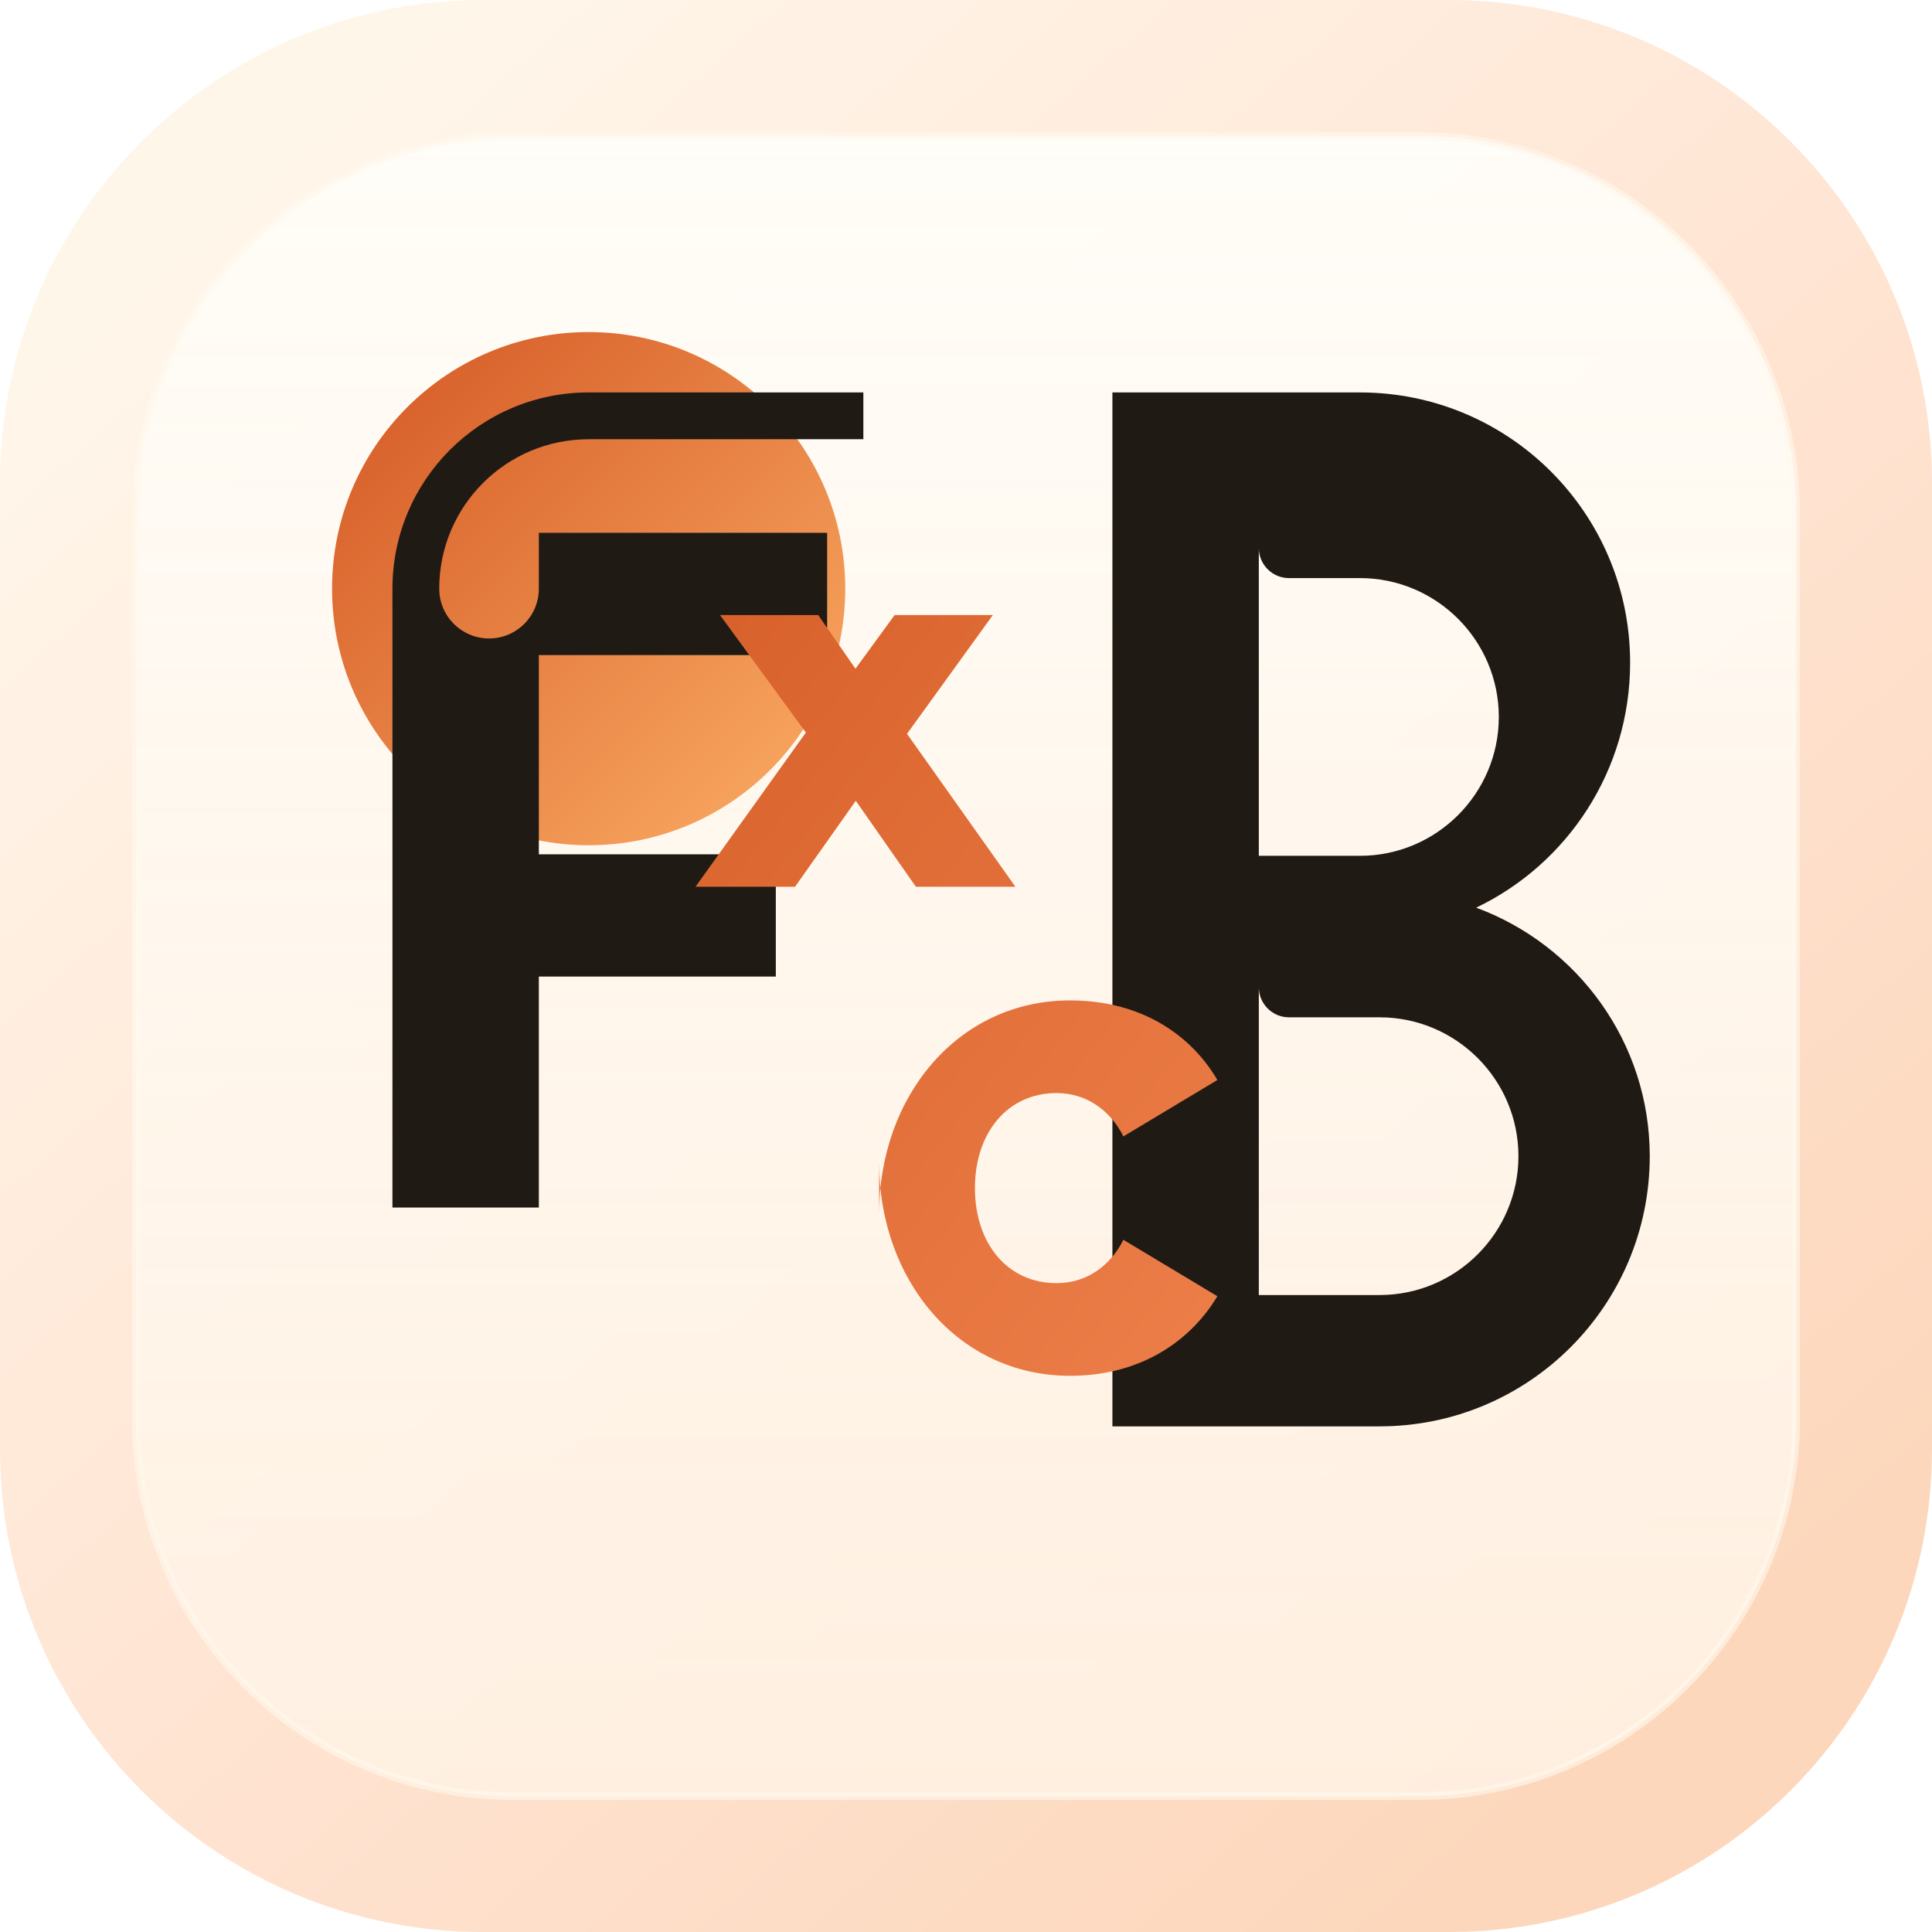
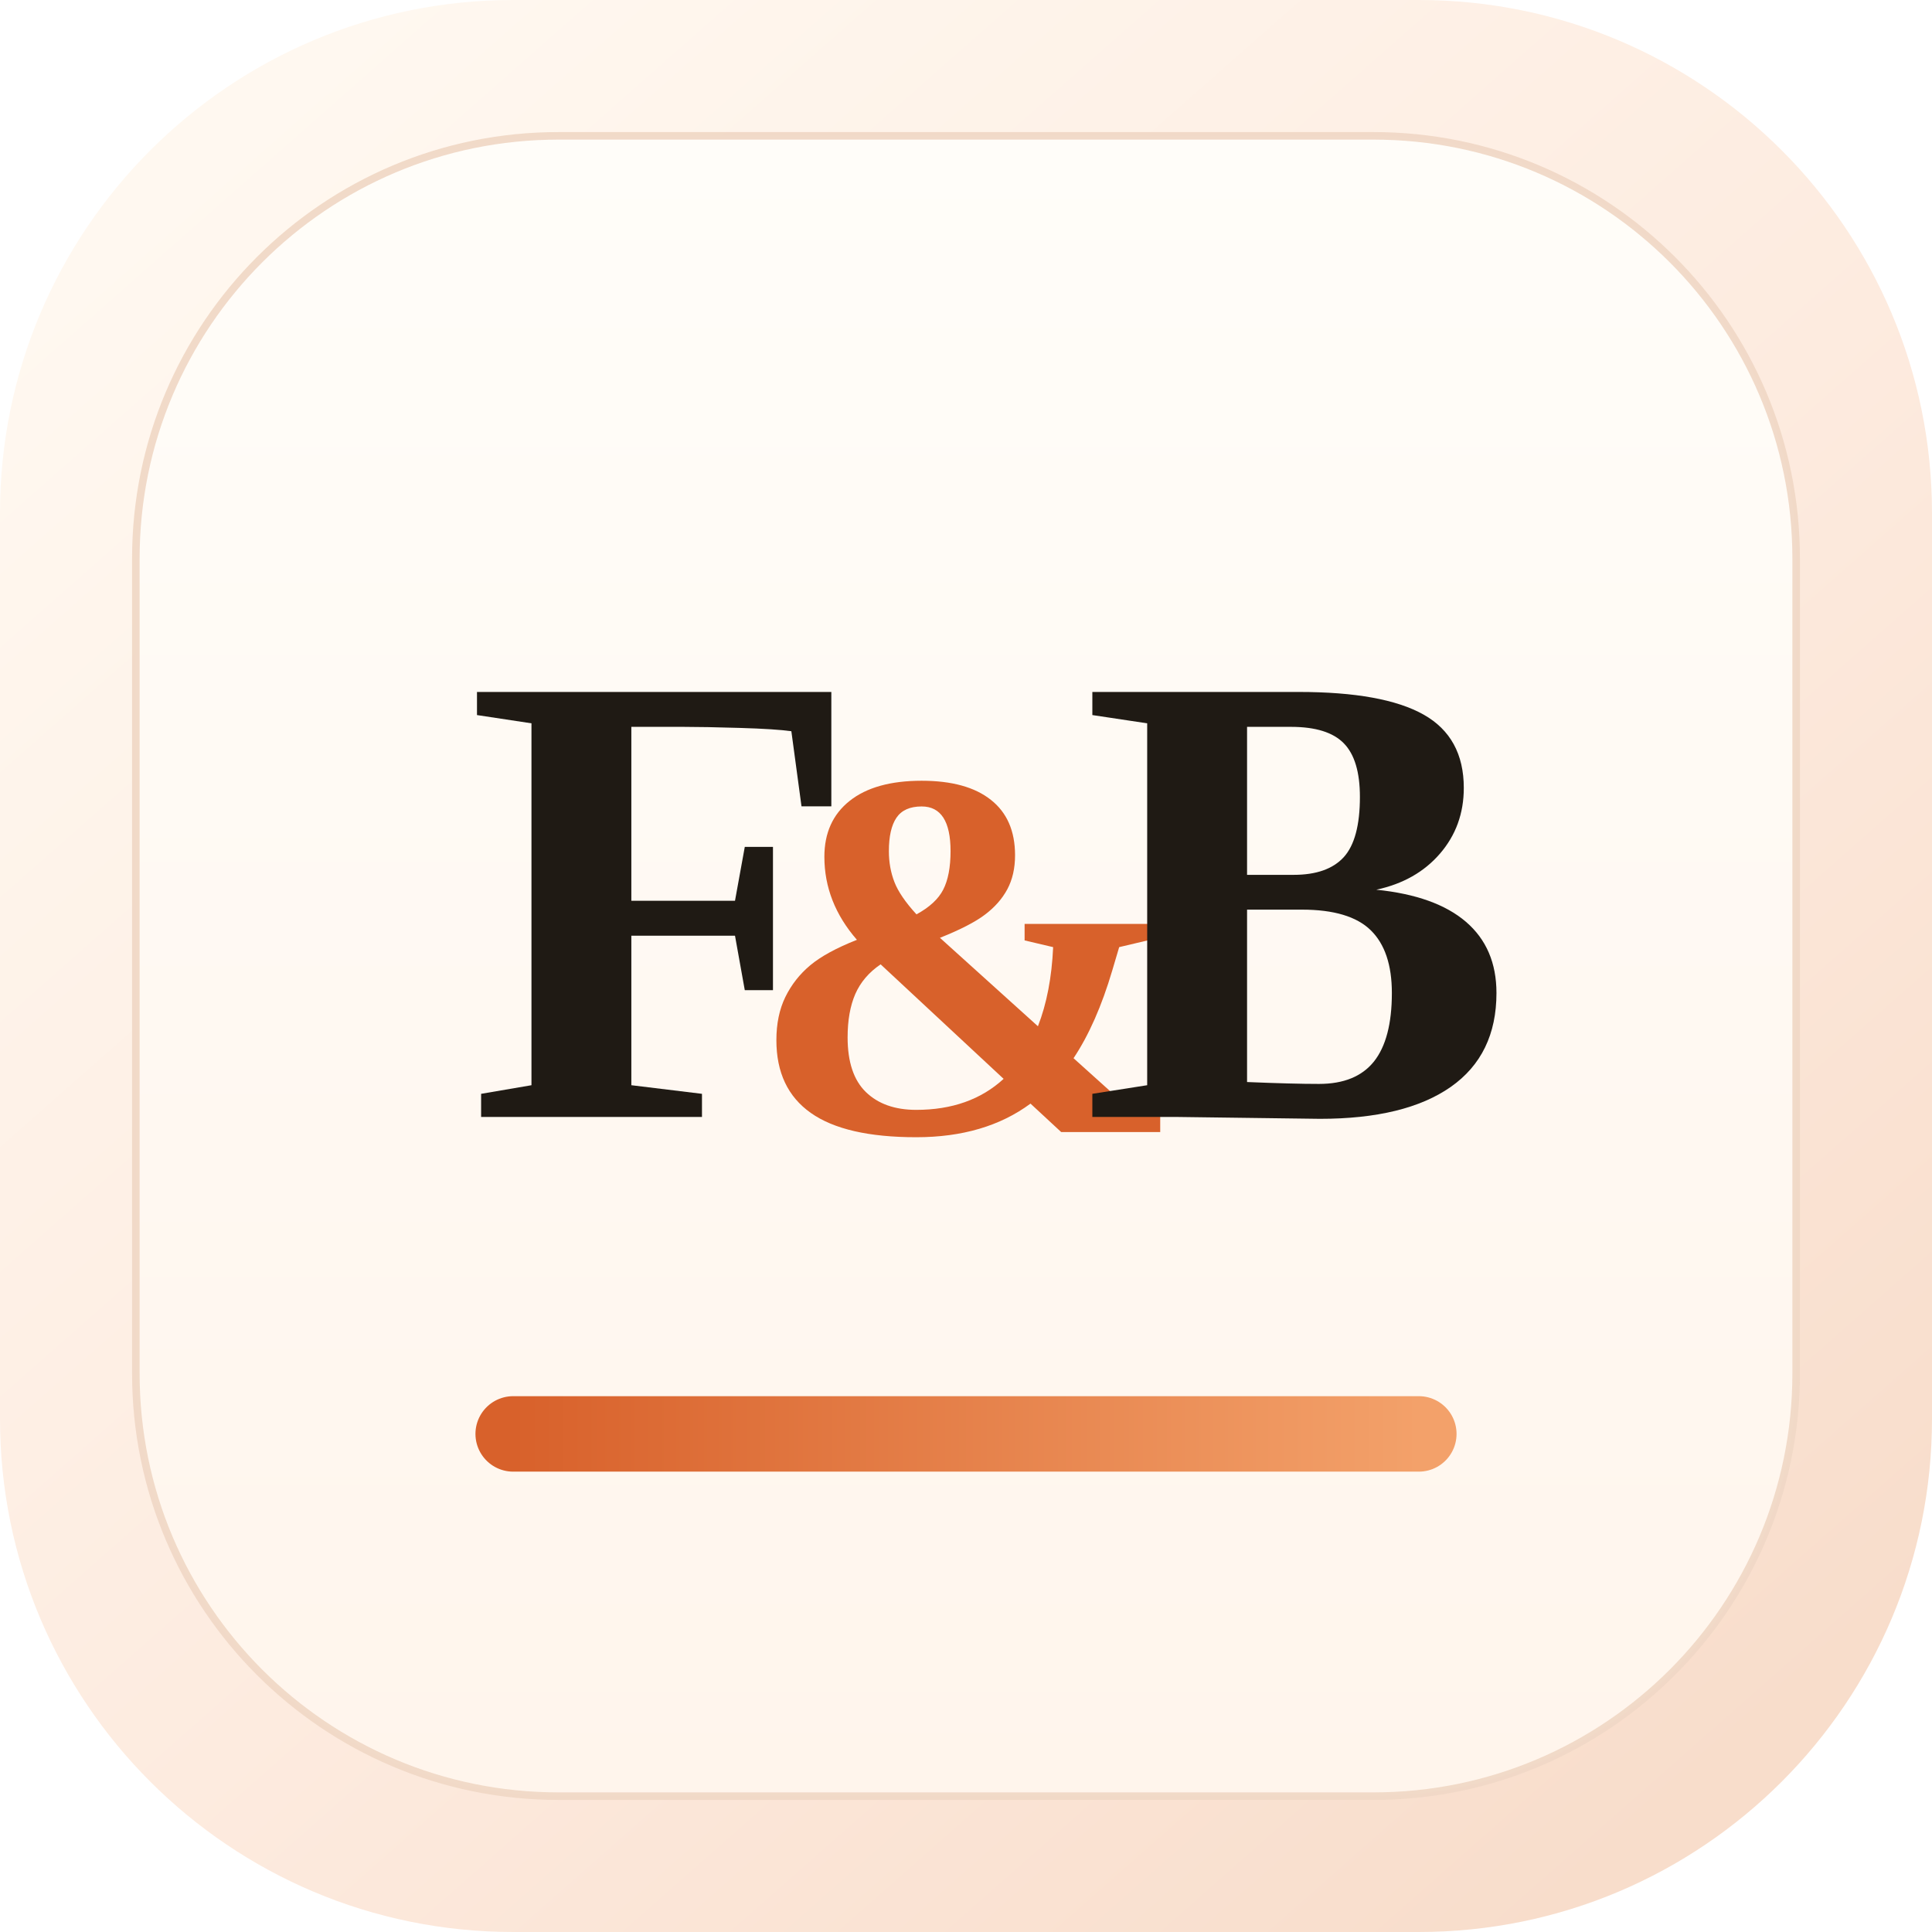
<svg xmlns="http://www.w3.org/2000/svg" width="256" height="256" viewBox="0 0 256 256" fill="none">
-   <rect width="256" height="256" rx="64" fill="url(#bg)" />
-   <rect x="18" y="18" width="220" height="220" rx="50" fill="url(#glass)" stroke="rgba(255,248,237,0.6)" />
-   <circle cx="78" cy="78" r="34" fill="url(#sun)" />
-   <path d="M78 52C63.641 52 52 63.641 52 78V160H71.4V129.4H102.8V113.2H71.4V86.8H109.6V70.6H71.4V78C71.4 81.645 68.445 84.6 64.8 84.6C61.155 84.6 58.2 81.645 58.2 78C58.2 67.065 67.065 58.2 78 58.2H114.4V52H78Z" fill="#1F1A14" />
-   <path d="M147.4 52H180.2C199.972 52 216 68.028 216 87.8C216 102.123 207.666 114.5 195.6 120.269C208.996 125.217 218.6 138.082 218.6 153.2C218.6 172.972 202.572 189 182.8 189H147.4V52ZM166.8 69.4V113.4H180.2C190.344 113.4 198.6 105.144 198.6 95C198.6 84.856 190.344 76.6 180.2 76.6H170.8C168.591 76.6 166.8 74.809 166.8 72.6V69.4ZM166.8 129.6V171.6H182.8C192.944 171.6 201.2 163.344 201.2 153.2C201.2 143.056 192.944 134.8 182.8 134.8H170.8C168.591 134.8 166.8 133.009 166.8 130.8V129.6Z" fill="#1F1A14" />
-   <path d="M116.489 160.827C116.489 145.25 126.945 132.56 141.793 132.56C151.46 132.56 157.956 137.353 161.307 143.106L148.857 150.58C147.18 147.229 144.069 144.837 139.994 144.837C133.498 144.837 129.183 150.1 129.183 157.431C129.183 164.762 133.498 170.024 139.994 170.024C144.069 170.024 147.18 167.632 148.857 164.281L161.307 171.755C157.956 177.389 151.46 182.302 141.793 182.302C126.945 182.302 116.489 169.611 116.489 154.035V160.827Z" fill="url(#accent)" />
-   <path d="M109.6 93.75L118.541 81.5H131.556L120.18 97.236L134.547 117.5H121.359L113.396 106.107L105.345 117.5H92.156L106.783 97.064L95.406 81.5H108.422L116.385 92.98L109.6 93.75Z" fill="url(#accent)" />
+   <rect width="256" height="256" rx="68" fill="url(#bg)" />
+   <rect x="18" y="18" width="220" height="220" rx="56" fill="url(#surface)" stroke="#F1D8C7" stroke-opacity="0.95" />
+   <path d="M68 190H188" stroke="url(#accent)" stroke-width="10" stroke-linecap="round" />
+   <text x="88" y="148" fill="#1F1A14" font-family="Georgia, 'Times New Roman', serif" font-size="86" font-weight="700" text-anchor="middle">F</text>
+   <text x="128" y="150" fill="#D8612B" font-family="Georgia, 'Times New Roman', serif" font-size="70" font-weight="700" text-anchor="middle">&amp;</text>
+   <text x="172" y="148" fill="#1F1A14" font-family="Georgia, 'Times New Roman', serif" font-size="86" font-weight="700" text-anchor="middle">B</text>
  <defs>
-     <linearGradient id="bg" x1="32" y1="24" x2="214" y2="232" gradientUnits="userSpaceOnUse">
-       <stop stop-color="#FFF6EA" />
-       <stop offset="0.55" stop-color="#FFE4D2" />
-       <stop offset="1" stop-color="#FCD7BC" />
+     <linearGradient id="bg" x1="30" y1="18" x2="224" y2="238" gradientUnits="userSpaceOnUse">
+       <stop stop-color="#FFF8F0" />
+       <stop offset="0.55" stop-color="#FDEBDF" />
+       <stop offset="1" stop-color="#F8DDCB" />
    </linearGradient>
-     <linearGradient id="glass" x1="128" y1="18" x2="128" y2="238" gradientUnits="userSpaceOnUse">
-       <stop stop-color="#FFFDF8" stop-opacity="0.98" />
-       <stop offset="1" stop-color="#FFF2E4" stop-opacity="0.88" />
+     <linearGradient id="surface" x1="128" y1="18" x2="128" y2="238" gradientUnits="userSpaceOnUse">
+       <stop stop-color="#FFFDF9" />
+       <stop offset="1" stop-color="#FFF5EC" />
    </linearGradient>
-     <linearGradient id="sun" x1="52" y1="52" x2="104" y2="104" gradientUnits="userSpaceOnUse">
+     <linearGradient id="accent" x1="68" y1="190" x2="188" y2="190" gradientUnits="userSpaceOnUse">
      <stop stop-color="#D8612B" />
-       <stop offset="1" stop-color="#F7A45E" />
-     </linearGradient>
-     <linearGradient id="accent" x1="92.156" y1="81.5" x2="218.6" y2="182.302" gradientUnits="userSpaceOnUse">
-       <stop stop-color="#D8612B" />
-       <stop offset="1" stop-color="#F58A55" />
+       <stop offset="1" stop-color="#F3A16A" />
    </linearGradient>
  </defs>
</svg>
